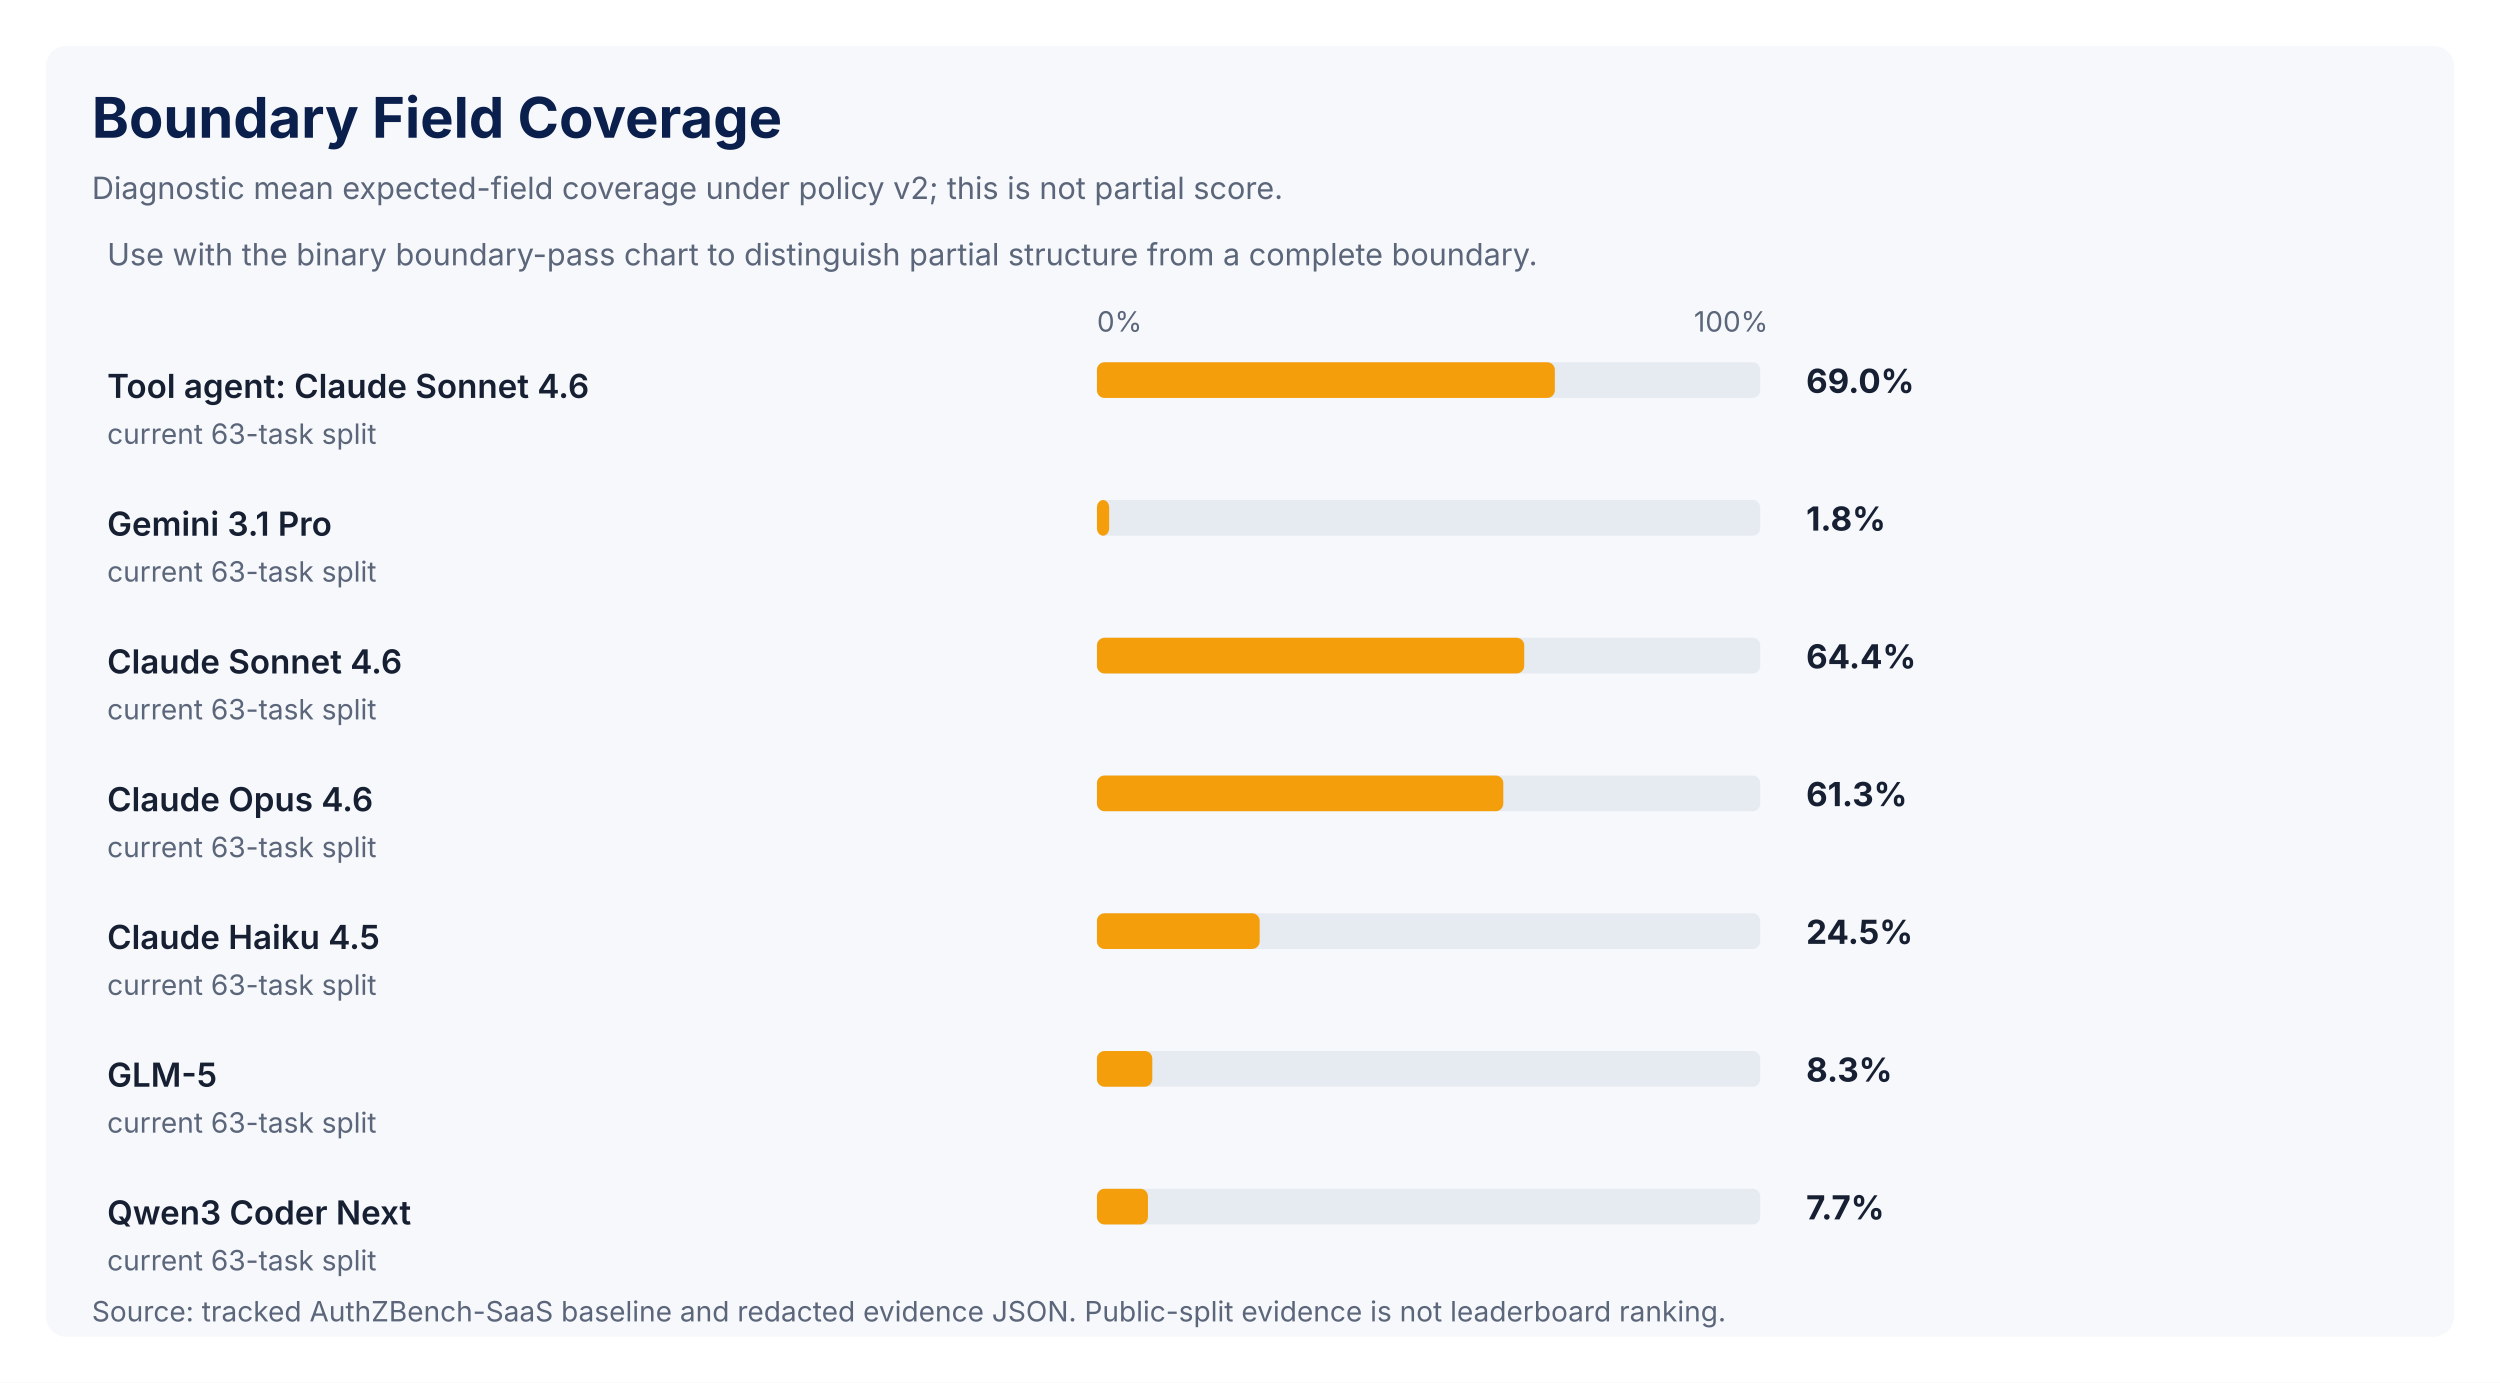
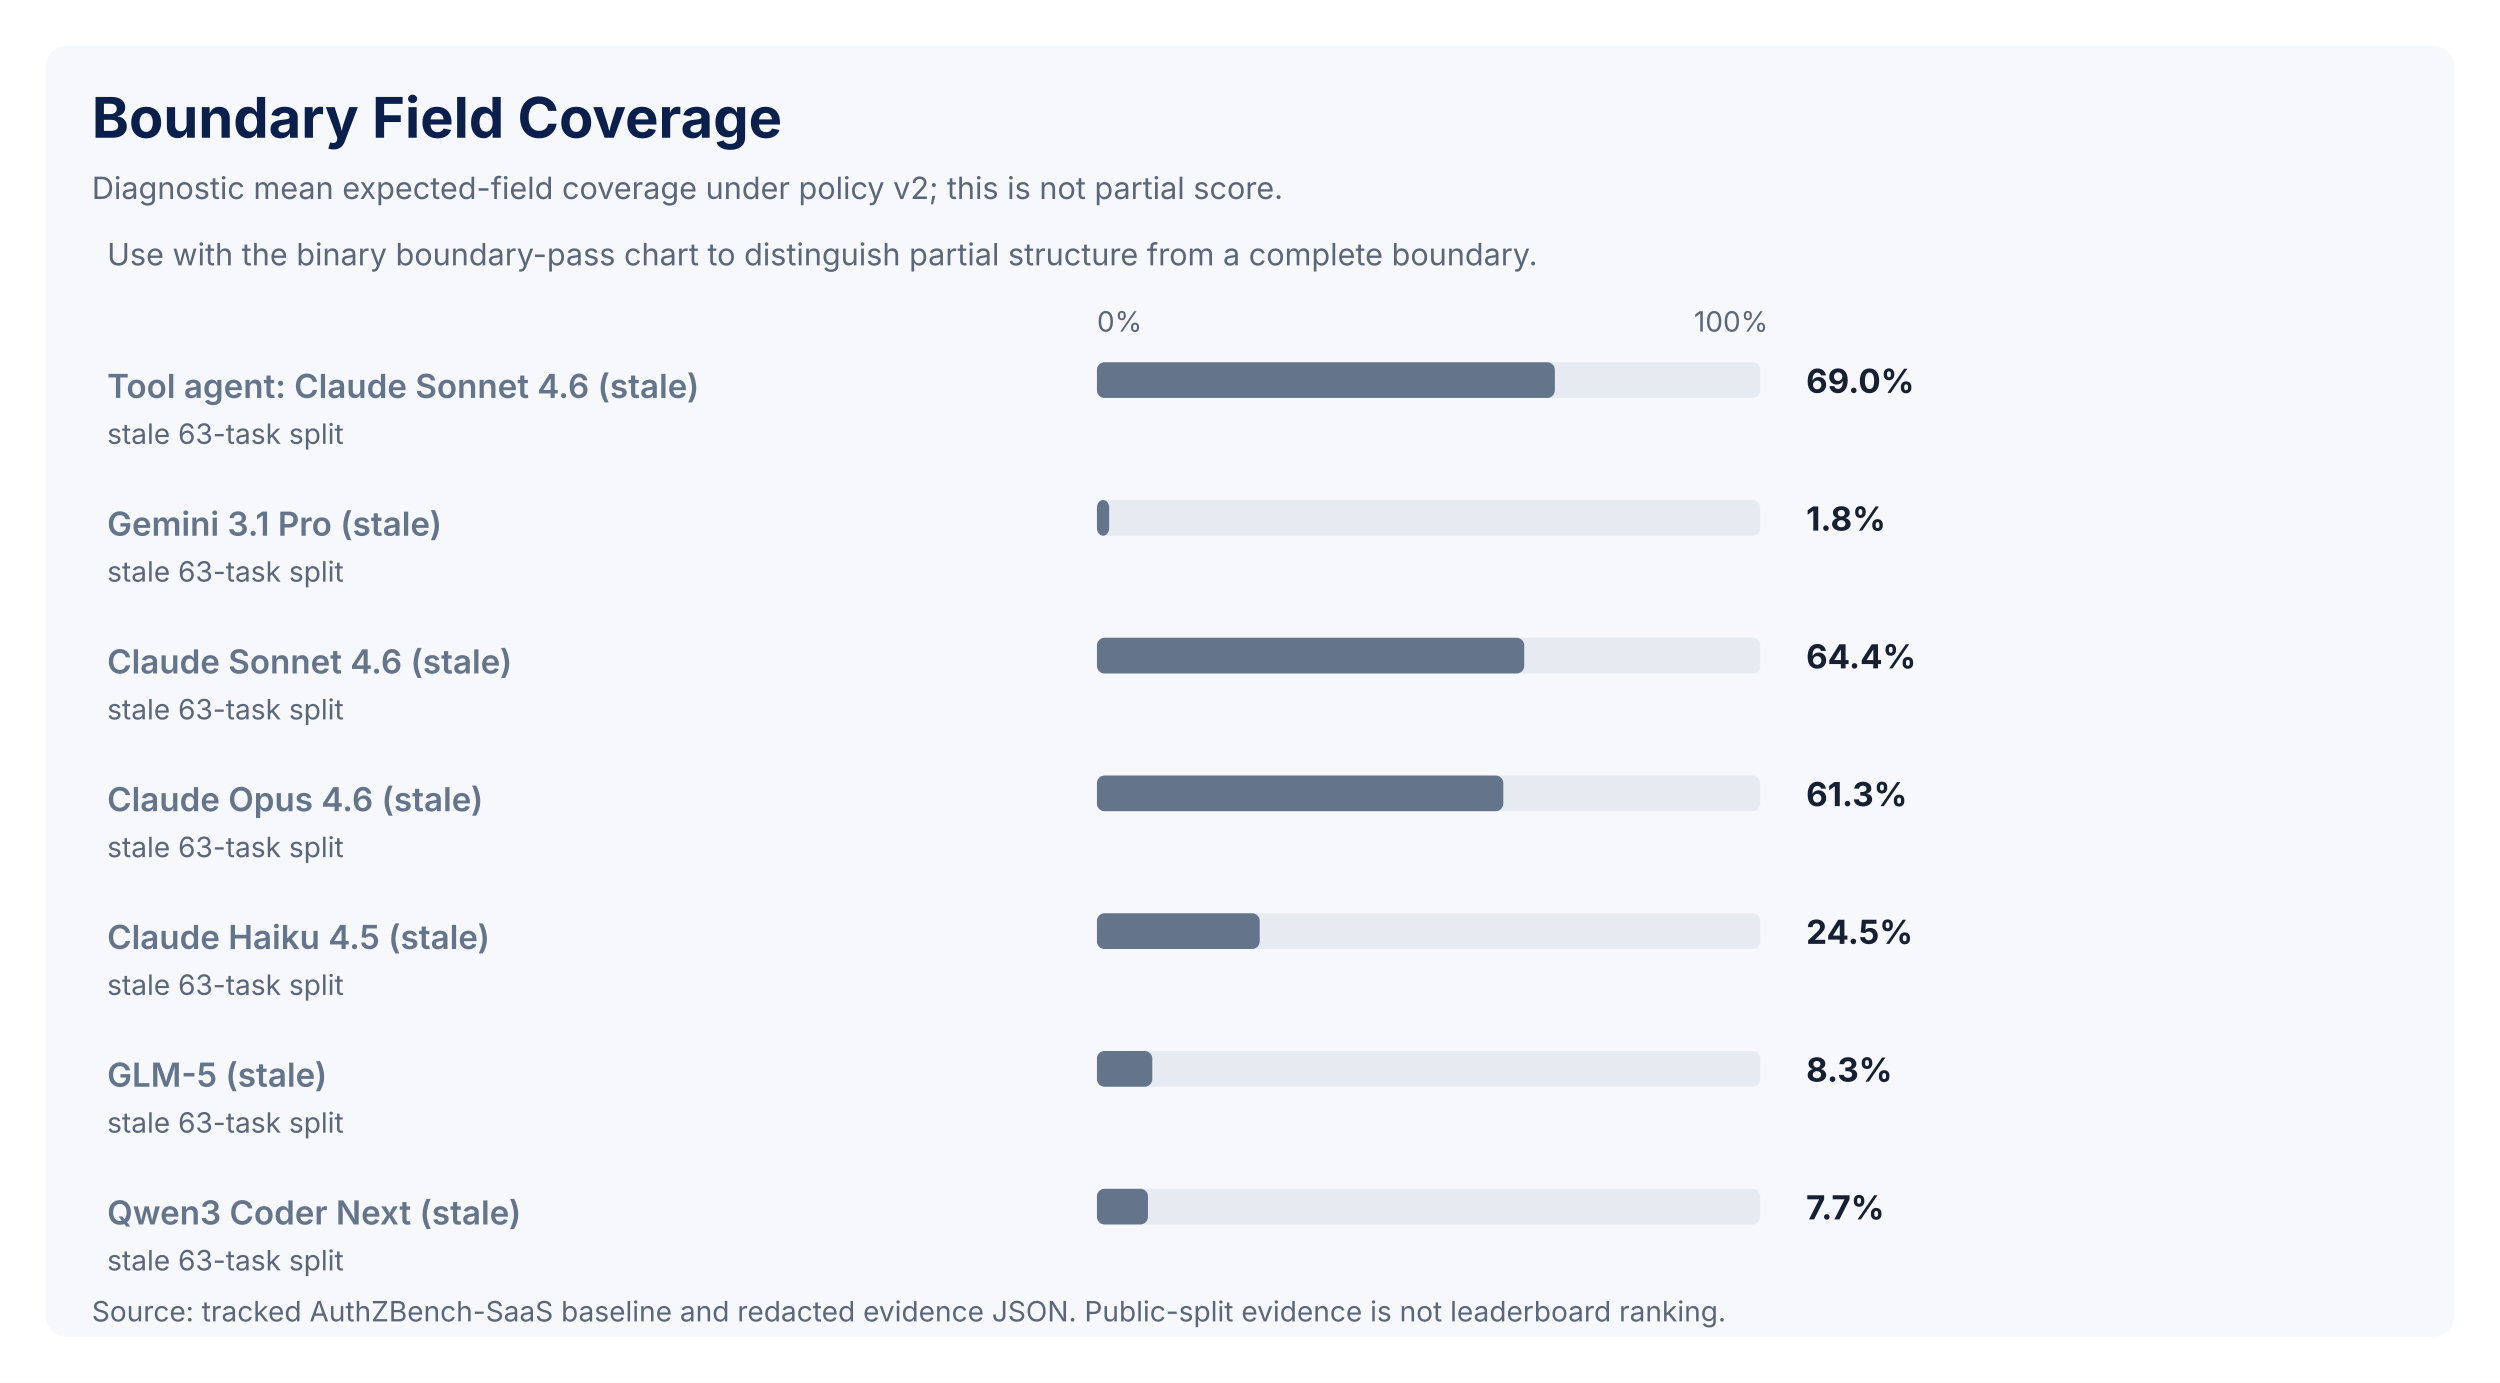
<svg xmlns="http://www.w3.org/2000/svg" width="980" height="542" viewBox="0 0 980 542" role="img" aria-labelledby="title desc">
  <rect x="0.0" y="0.0" width="980.0" height="542.0" rx="0" fill="#ffffff" />
  <rect x="18.0" y="18.0" width="944.0" height="506.0" rx="8" fill="#f6f8fb" />
  <text x="36.0" y="54.0" fill="#0b1f4d" font-family="Inter, Arial, sans-serif" font-size="22" font-weight="700">Boundary Field Coverage</text>
  <text x="36.0" y="78.0" fill="#5b667a" font-family="Inter, Arial, sans-serif" font-size="12" font-weight="400">Diagnostic mean expected-field coverage under policy v2; this is not partial score.</text>
  <text x="42.0" y="104.0" fill="#5b667a" font-family="Inter, Arial, sans-serif" font-size="12" font-weight="400">Use with the binary boundary-pass chart to distinguish partial structure from a complete boundary.</text>
  <text x="430.0" y="130.0" fill="#5b667a" font-family="Inter, Arial, sans-serif" font-size="11" font-weight="400">0%</text>
  <text x="664.0" y="130.0" fill="#5b667a" font-family="Inter, Arial, sans-serif" font-size="11" font-weight="400">100%</text>
-   <text x="42.0" y="156.0" fill="#172033" font-family="Inter, Arial, sans-serif" font-size="13" font-weight="600">Tool agent: Claude Sonnet 4.6</text>
-   <text x="42.0" y="174.0" fill="#5b667a" font-family="Inter, Arial, sans-serif" font-size="11" font-weight="400">current 63-task split</text>
+   <text x="42.0" y="156.0" fill="#64748b" font-family="Inter, Arial, sans-serif" font-size="13" font-weight="600">Tool agent: Claude Sonnet 4.6 (stale)</text>
+   <text x="42.0" y="174.0" fill="#5b667a" font-family="Inter, Arial, sans-serif" font-size="11" font-weight="400">stale 63-task split</text>
  <rect x="430.0" y="142.0" width="260.0" height="14.0" rx="3" fill="#e6ebf2" />
-   <rect x="430.0" y="142.0" width="179.5" height="14.0" rx="3" fill="#f59e0b" />
+   <rect x="430.0" y="142.0" width="179.5" height="14.0" rx="3" fill="#64748b" />
  <text x="708.0" y="154.0" fill="#172033" font-family="Inter, Arial, sans-serif" font-size="13" font-weight="700">69.0%</text>
-   <text x="42.0" y="210.0" fill="#172033" font-family="Inter, Arial, sans-serif" font-size="13" font-weight="600">Gemini 3.1 Pro</text>
-   <text x="42.0" y="228.0" fill="#5b667a" font-family="Inter, Arial, sans-serif" font-size="11" font-weight="400">current 63-task split</text>
+   <text x="42.0" y="210.0" fill="#64748b" font-family="Inter, Arial, sans-serif" font-size="13" font-weight="600">Gemini 3.1 Pro (stale)</text>
+   <text x="42.0" y="228.0" fill="#5b667a" font-family="Inter, Arial, sans-serif" font-size="11" font-weight="400">stale 63-task split</text>
  <rect x="430.0" y="196.0" width="260.0" height="14.0" rx="3" fill="#e6ebf2" />
-   <rect x="430.0" y="196.0" width="4.8" height="14.0" rx="3" fill="#f59e0b" />
+   <rect x="430.0" y="196.0" width="4.8" height="14.0" rx="3" fill="#64748b" />
  <text x="708.0" y="208.0" fill="#172033" font-family="Inter, Arial, sans-serif" font-size="13" font-weight="700">1.8%</text>
-   <text x="42.0" y="264.0" fill="#172033" font-family="Inter, Arial, sans-serif" font-size="13" font-weight="600">Claude Sonnet 4.6</text>
-   <text x="42.0" y="282.0" fill="#5b667a" font-family="Inter, Arial, sans-serif" font-size="11" font-weight="400">current 63-task split</text>
+   <text x="42.0" y="264.0" fill="#64748b" font-family="Inter, Arial, sans-serif" font-size="13" font-weight="600">Claude Sonnet 4.6 (stale)</text>
+   <text x="42.0" y="282.0" fill="#5b667a" font-family="Inter, Arial, sans-serif" font-size="11" font-weight="400">stale 63-task split</text>
  <rect x="430.0" y="250.0" width="260.0" height="14.0" rx="3" fill="#e6ebf2" />
-   <rect x="430.0" y="250.0" width="167.5" height="14.0" rx="3" fill="#f59e0b" />
+   <rect x="430.0" y="250.0" width="167.5" height="14.0" rx="3" fill="#64748b" />
  <text x="708.0" y="262.0" fill="#172033" font-family="Inter, Arial, sans-serif" font-size="13" font-weight="700">64.4%</text>
-   <text x="42.0" y="318.0" fill="#172033" font-family="Inter, Arial, sans-serif" font-size="13" font-weight="600">Claude Opus 4.6</text>
-   <text x="42.0" y="336.0" fill="#5b667a" font-family="Inter, Arial, sans-serif" font-size="11" font-weight="400">current 63-task split</text>
+   <text x="42.0" y="318.0" fill="#64748b" font-family="Inter, Arial, sans-serif" font-size="13" font-weight="600">Claude Opus 4.6 (stale)</text>
+   <text x="42.0" y="336.0" fill="#5b667a" font-family="Inter, Arial, sans-serif" font-size="11" font-weight="400">stale 63-task split</text>
  <rect x="430.0" y="304.0" width="260.0" height="14.0" rx="3" fill="#e6ebf2" />
-   <rect x="430.0" y="304.0" width="159.3" height="14.0" rx="3" fill="#f59e0b" />
+   <rect x="430.0" y="304.0" width="159.3" height="14.0" rx="3" fill="#64748b" />
  <text x="708.0" y="316.0" fill="#172033" font-family="Inter, Arial, sans-serif" font-size="13" font-weight="700">61.3%</text>
-   <text x="42.0" y="372.0" fill="#172033" font-family="Inter, Arial, sans-serif" font-size="13" font-weight="600">Claude Haiku 4.5</text>
-   <text x="42.0" y="390.0" fill="#5b667a" font-family="Inter, Arial, sans-serif" font-size="11" font-weight="400">current 63-task split</text>
+   <text x="42.0" y="372.0" fill="#64748b" font-family="Inter, Arial, sans-serif" font-size="13" font-weight="600">Claude Haiku 4.5 (stale)</text>
+   <text x="42.0" y="390.0" fill="#5b667a" font-family="Inter, Arial, sans-serif" font-size="11" font-weight="400">stale 63-task split</text>
  <rect x="430.0" y="358.0" width="260.0" height="14.0" rx="3" fill="#e6ebf2" />
-   <rect x="430.0" y="358.0" width="63.8" height="14.0" rx="3" fill="#f59e0b" />
+   <rect x="430.0" y="358.0" width="63.8" height="14.0" rx="3" fill="#64748b" />
  <text x="708.0" y="370.0" fill="#172033" font-family="Inter, Arial, sans-serif" font-size="13" font-weight="700">24.5%</text>
-   <text x="42.0" y="426.0" fill="#172033" font-family="Inter, Arial, sans-serif" font-size="13" font-weight="600">GLM-5</text>
-   <text x="42.0" y="444.0" fill="#5b667a" font-family="Inter, Arial, sans-serif" font-size="11" font-weight="400">current 63-task split</text>
+   <text x="42.0" y="426.0" fill="#64748b" font-family="Inter, Arial, sans-serif" font-size="13" font-weight="600">GLM-5 (stale)</text>
+   <text x="42.0" y="444.0" fill="#5b667a" font-family="Inter, Arial, sans-serif" font-size="11" font-weight="400">stale 63-task split</text>
  <rect x="430.0" y="412.0" width="260.0" height="14.0" rx="3" fill="#e6ebf2" />
-   <rect x="430.0" y="412.0" width="21.7" height="14.0" rx="3" fill="#f59e0b" />
+   <rect x="430.0" y="412.0" width="21.7" height="14.0" rx="3" fill="#64748b" />
  <text x="708.0" y="424.0" fill="#172033" font-family="Inter, Arial, sans-serif" font-size="13" font-weight="700">8.3%</text>
-   <text x="42.0" y="480.0" fill="#172033" font-family="Inter, Arial, sans-serif" font-size="13" font-weight="600">Qwen3 Coder Next</text>
-   <text x="42.0" y="498.0" fill="#5b667a" font-family="Inter, Arial, sans-serif" font-size="11" font-weight="400">current 63-task split</text>
+   <text x="42.0" y="480.0" fill="#64748b" font-family="Inter, Arial, sans-serif" font-size="13" font-weight="600">Qwen3 Coder Next (stale)</text>
+   <text x="42.0" y="498.0" fill="#5b667a" font-family="Inter, Arial, sans-serif" font-size="11" font-weight="400">stale 63-task split</text>
  <rect x="430.0" y="466.0" width="260.0" height="14.0" rx="3" fill="#e6ebf2" />
-   <rect x="430.0" y="466.0" width="20.0" height="14.0" rx="3" fill="#f59e0b" />
+   <rect x="430.0" y="466.0" width="20.0" height="14.0" rx="3" fill="#64748b" />
  <text x="708.0" y="478.0" fill="#172033" font-family="Inter, Arial, sans-serif" font-size="13" font-weight="700">7.7%</text>
  <text x="36.0" y="518.0" fill="#5b667a" font-family="Inter, Arial, sans-serif" font-size="11" font-weight="400">Source: tracked AuthZBench-SaaS baseline and redacted evidence JSON. Public-split evidence is not leaderboard ranking.</text>
</svg>
